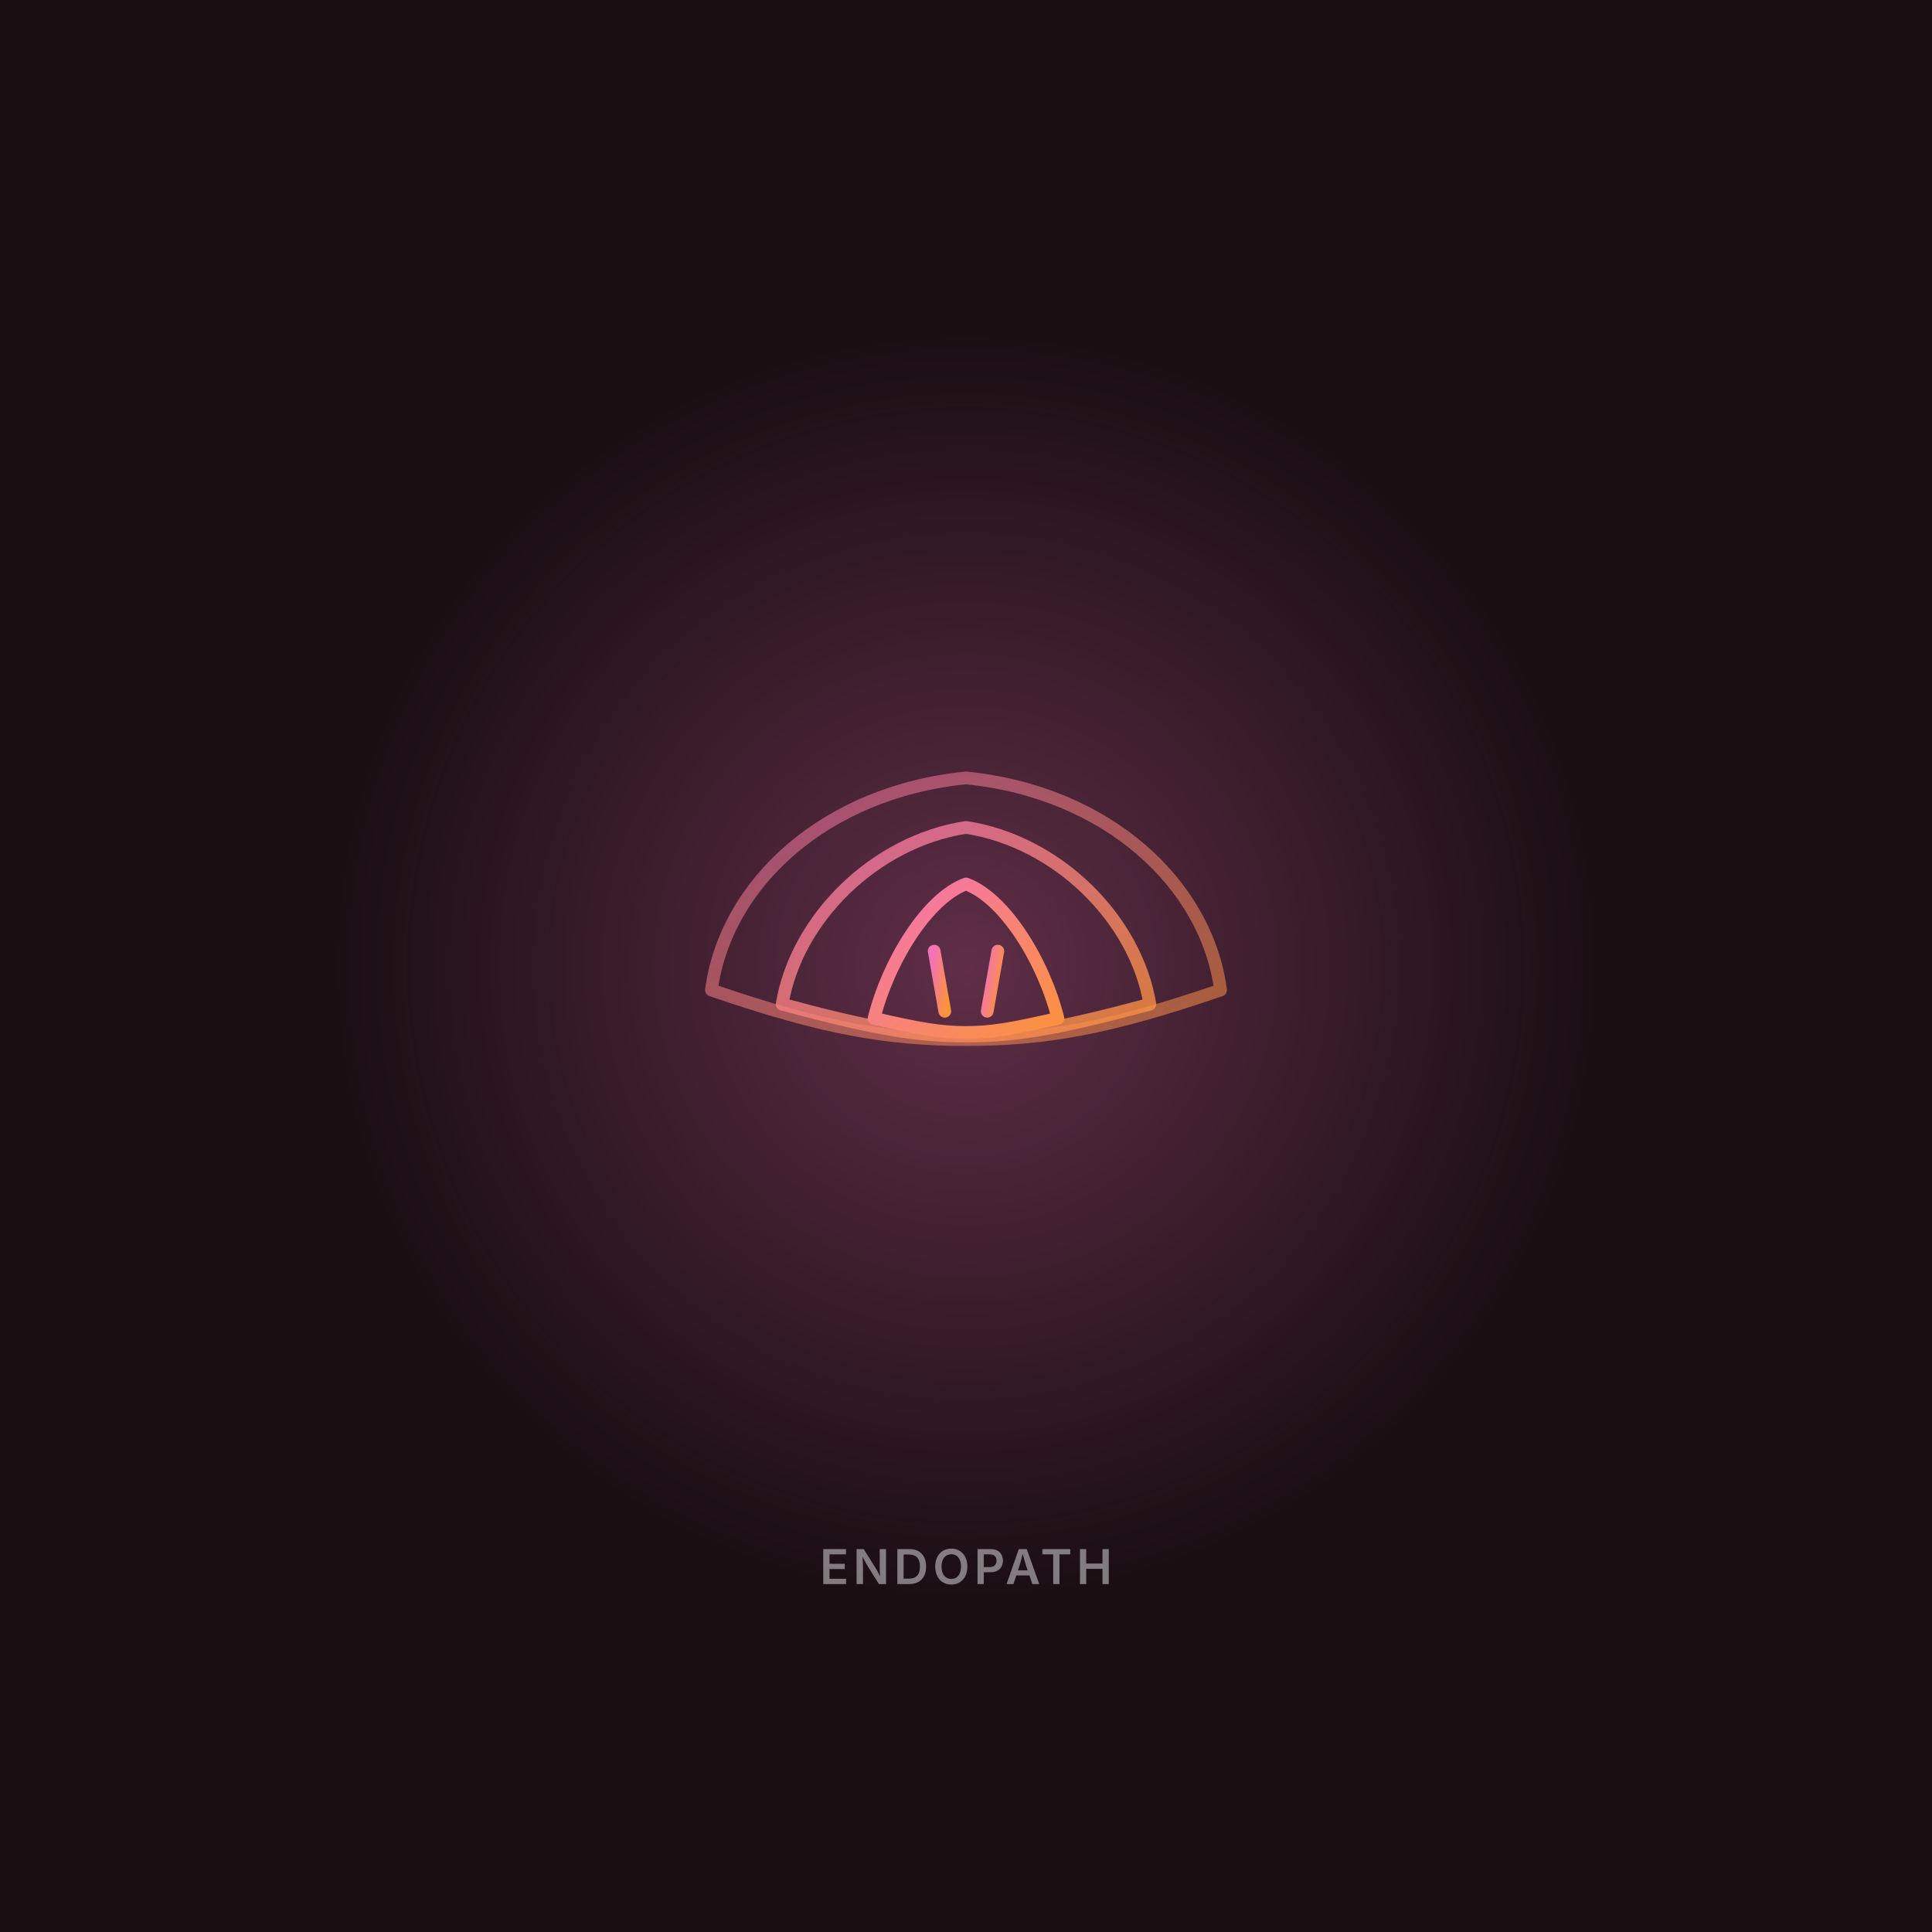
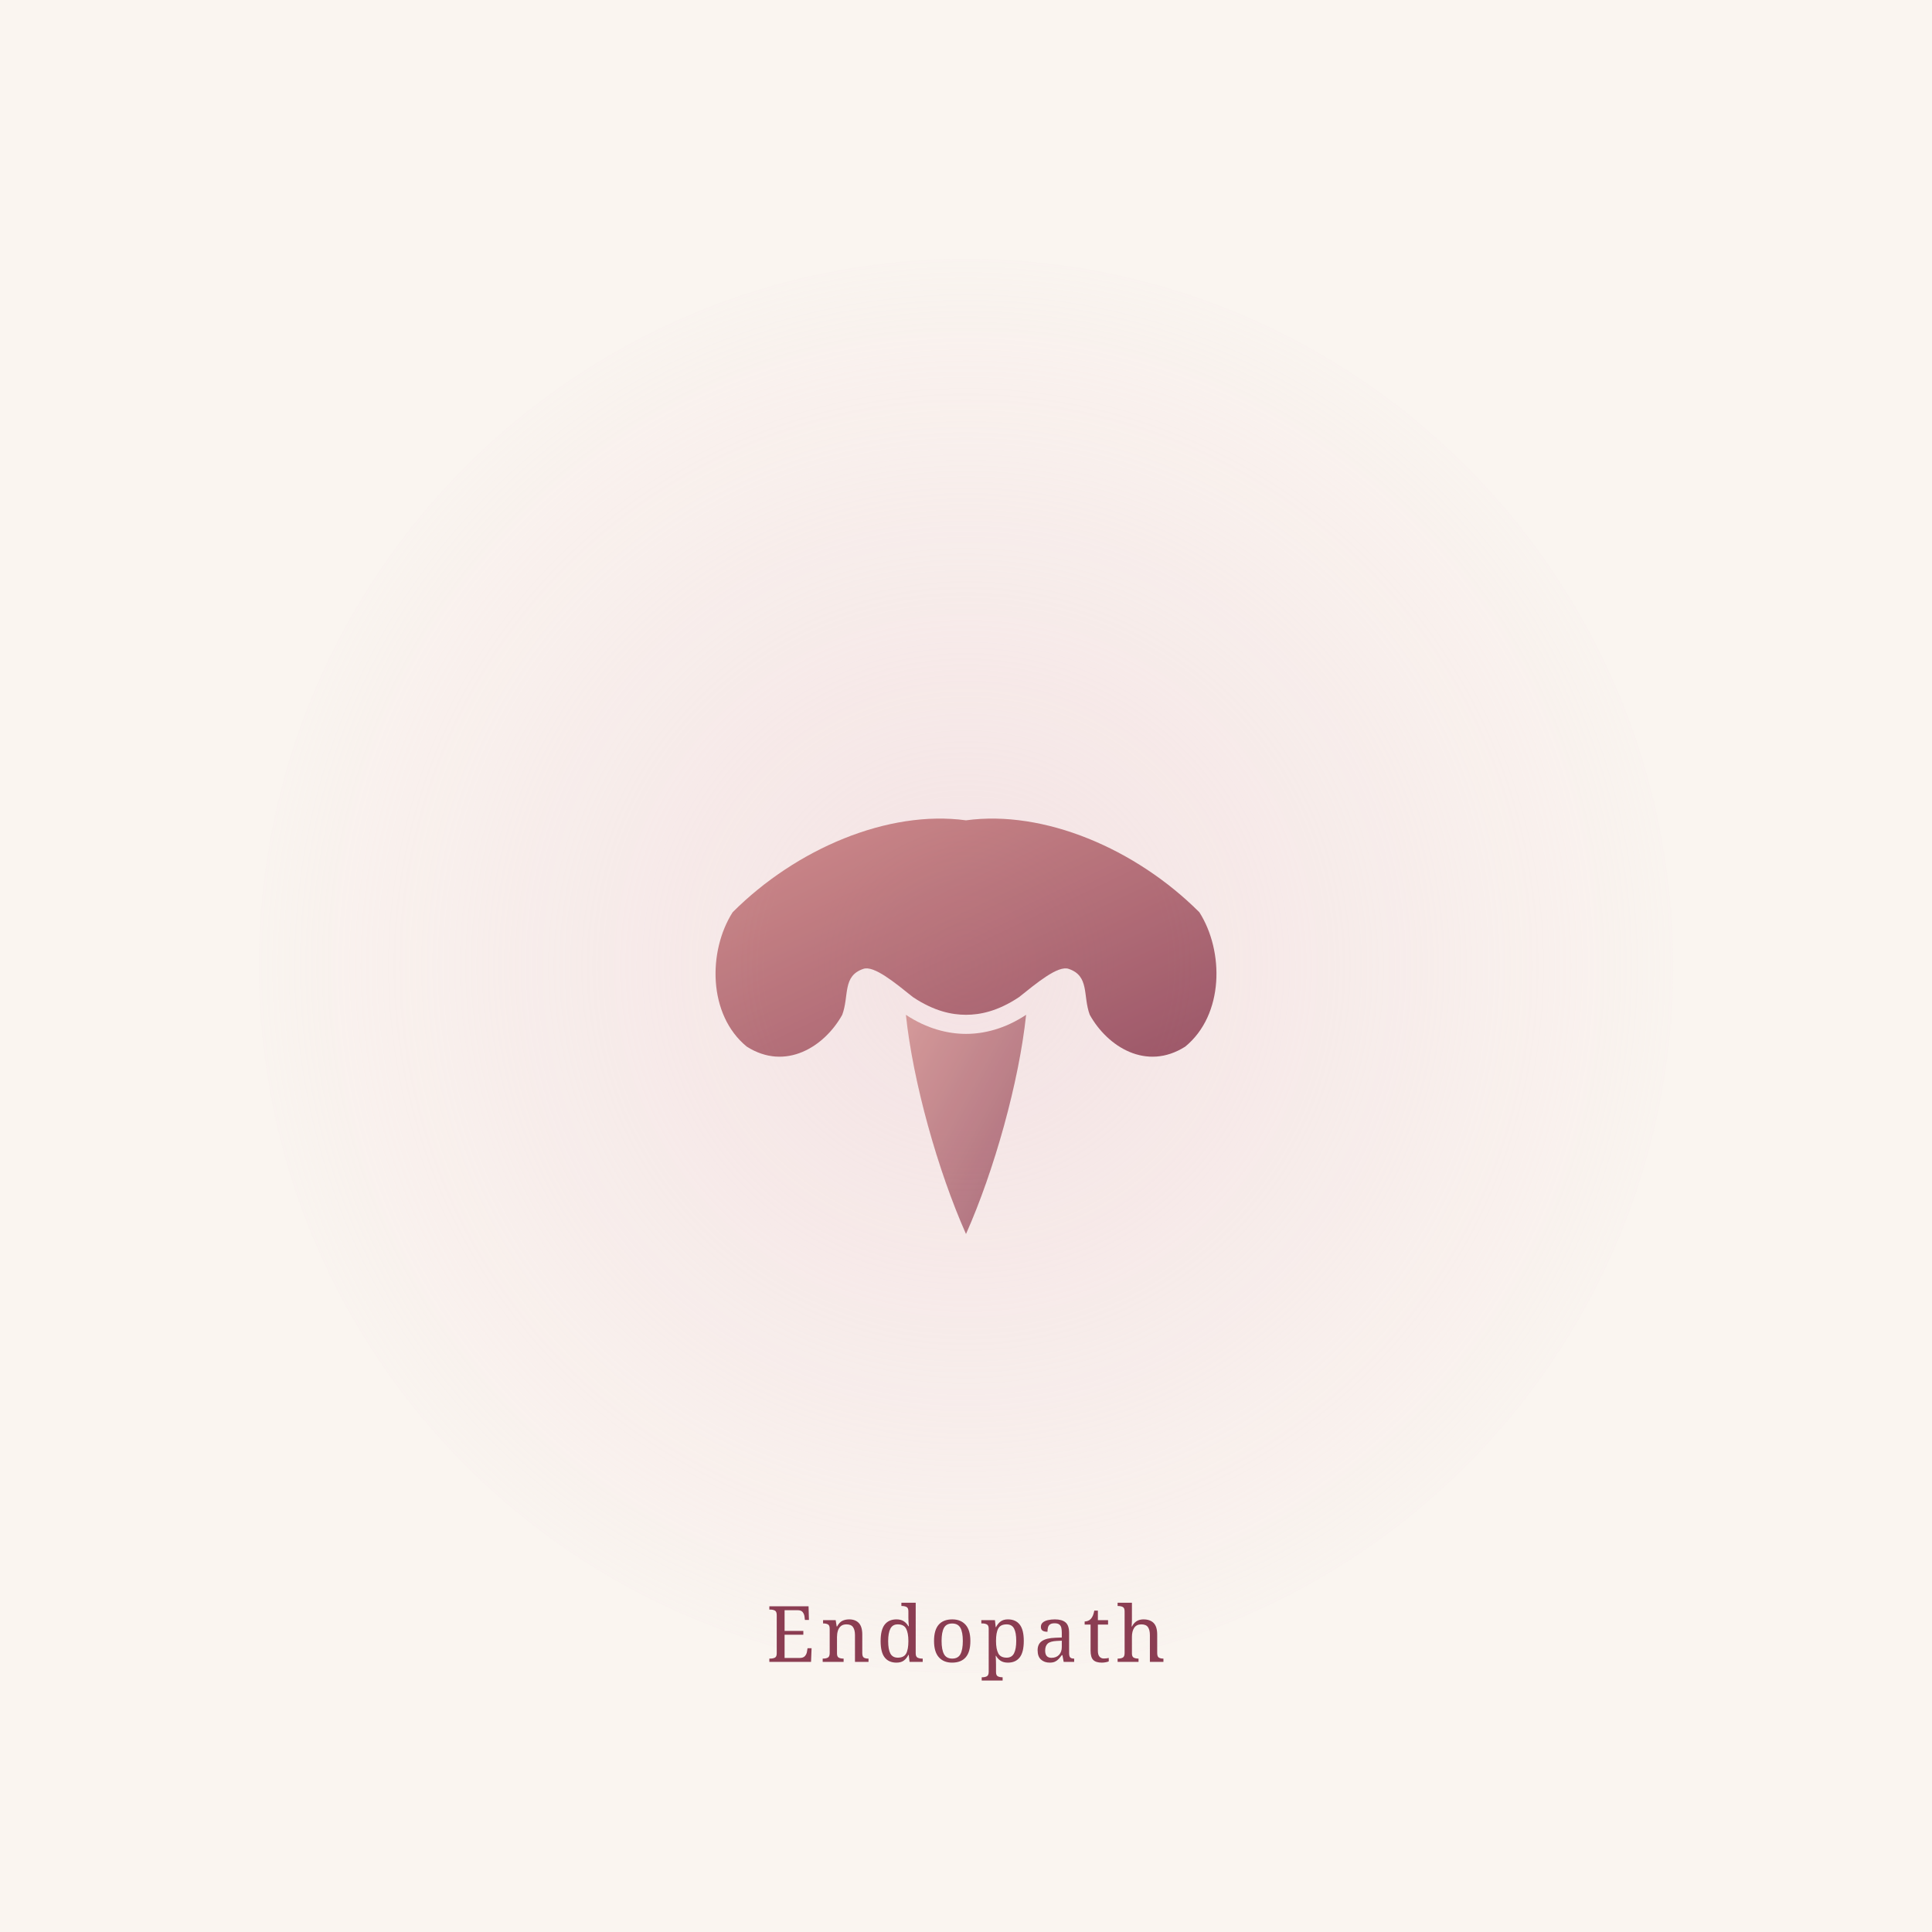
<svg xmlns="http://www.w3.org/2000/svg" width="2732" height="2732" viewBox="0 0 2732 2732">
  <defs>
-     <radialGradient id="splashHalo" cx="50%" cy="50%" r="50%">
-       <stop offset="0%" stop-color="#F472B6" stop-opacity="0.32" />
-       <stop offset="100%" stop-color="#F472B6" stop-opacity="0" />
+     <radialGradient id="splashHalo" cx="50%" cy="50%" r="55%">
+       <stop offset="0%" stop-color="#EFD3DA" stop-opacity="0.55" />
+       <stop offset="100%" stop-color="#EFD3DA" stop-opacity="0" />
    </radialGradient>
    <linearGradient id="splashAccent" x1="0%" y1="0%" x2="100%" y2="100%">
-       <stop offset="0%" stop-color="#F472B6" />
-       <stop offset="100%" stop-color="#FB923C" />
+       <stop offset="0%" stop-color="#C97D7D" />
+       <stop offset="100%" stop-color="#8B3D52" />
    </linearGradient>
  </defs>
-   <rect width="2732" height="2732" fill="#1A0E13" />
-   <circle cx="1366" cy="1366" r="900" fill="url(#splashHalo)" />
-   <g transform="translate(1366,1400)" stroke="url(#splashAccent)" stroke-width="18" stroke-linecap="round" stroke-linejoin="round" fill="none">
-     <path d="M -360,0 C -340,-150 -200,-280 0,-300 C 200,-280 340,-150 360,0 C 200,55 110,70 0,70 C -110,70 -200,55 -360,0 Z" opacity="0.55" />
-     <path d="M -260,20 C -240,-100 -130,-210 0,-230 C 130,-210 240,-100 260,20 C 130,55 70,65 0,65 C -70,65 -130,55 -260,20 Z" opacity="0.8" />
-     <path d="M -130,40 C -110,-40 -55,-130 0,-150 C 55,-130 110,-40 130,40 C 65,55 35,60 0,60 C -35,60 -65,55 -130,40 Z" />
-     <line x1="0" y1="-95" x2="0" y2="40" />
-     <line x1="-45" y1="-55" x2="-30" y2="30" />
-     <line x1="45" y1="-55" x2="30" y2="30" />
+   <rect width="2732" height="2732" fill="#FAF5F0" />
+   <circle cx="1366" cy="1366" r="1000" fill="url(#splashHalo)" />
+   <g transform="translate(1366,1380)" fill="url(#splashAccent)" opacity="0.85">
+     <path d="M 0,-220 C 110,-235 240,-180 330,-90 C 365,-35 365,55 310,100 C 255,135 200,100 175,55 C 165,28 175,0 145,-10 C 130,-15 100,10 75,30 C 45,50 20,55 0,55 C -20,55 -45,50 -75,30 C -100,10 -130,-15 -145,-10 C -175,0 -165,28 -175,55 C -200,100 -255,135 -310,100 C -365,55 -365,-35 -330,-90 C -240,-180 -110,-235 0,-220 Z" />
+     <path d="M -85,55 C -75,150 -40,275 0,365 C 40,275 75,150 85,55 C 55,75 25,82 0,82 C -25,82 -55,75 -85,55 Z" opacity="0.85" />
  </g>
-   <text x="1366" y="2240" text-anchor="middle" font-family="Inter, system-ui, sans-serif" font-size="68" font-weight="600" fill="rgba(255,255,255,0.45)" letter-spacing="6">ENDOPATH</text>
+   <text x="1366" y="2350" text-anchor="middle" font-family="Cormorant Garamond, Georgia, serif" font-size="110" font-weight="500" fill="#8B3D52" letter-spacing="8">Endopath</text>
</svg>
